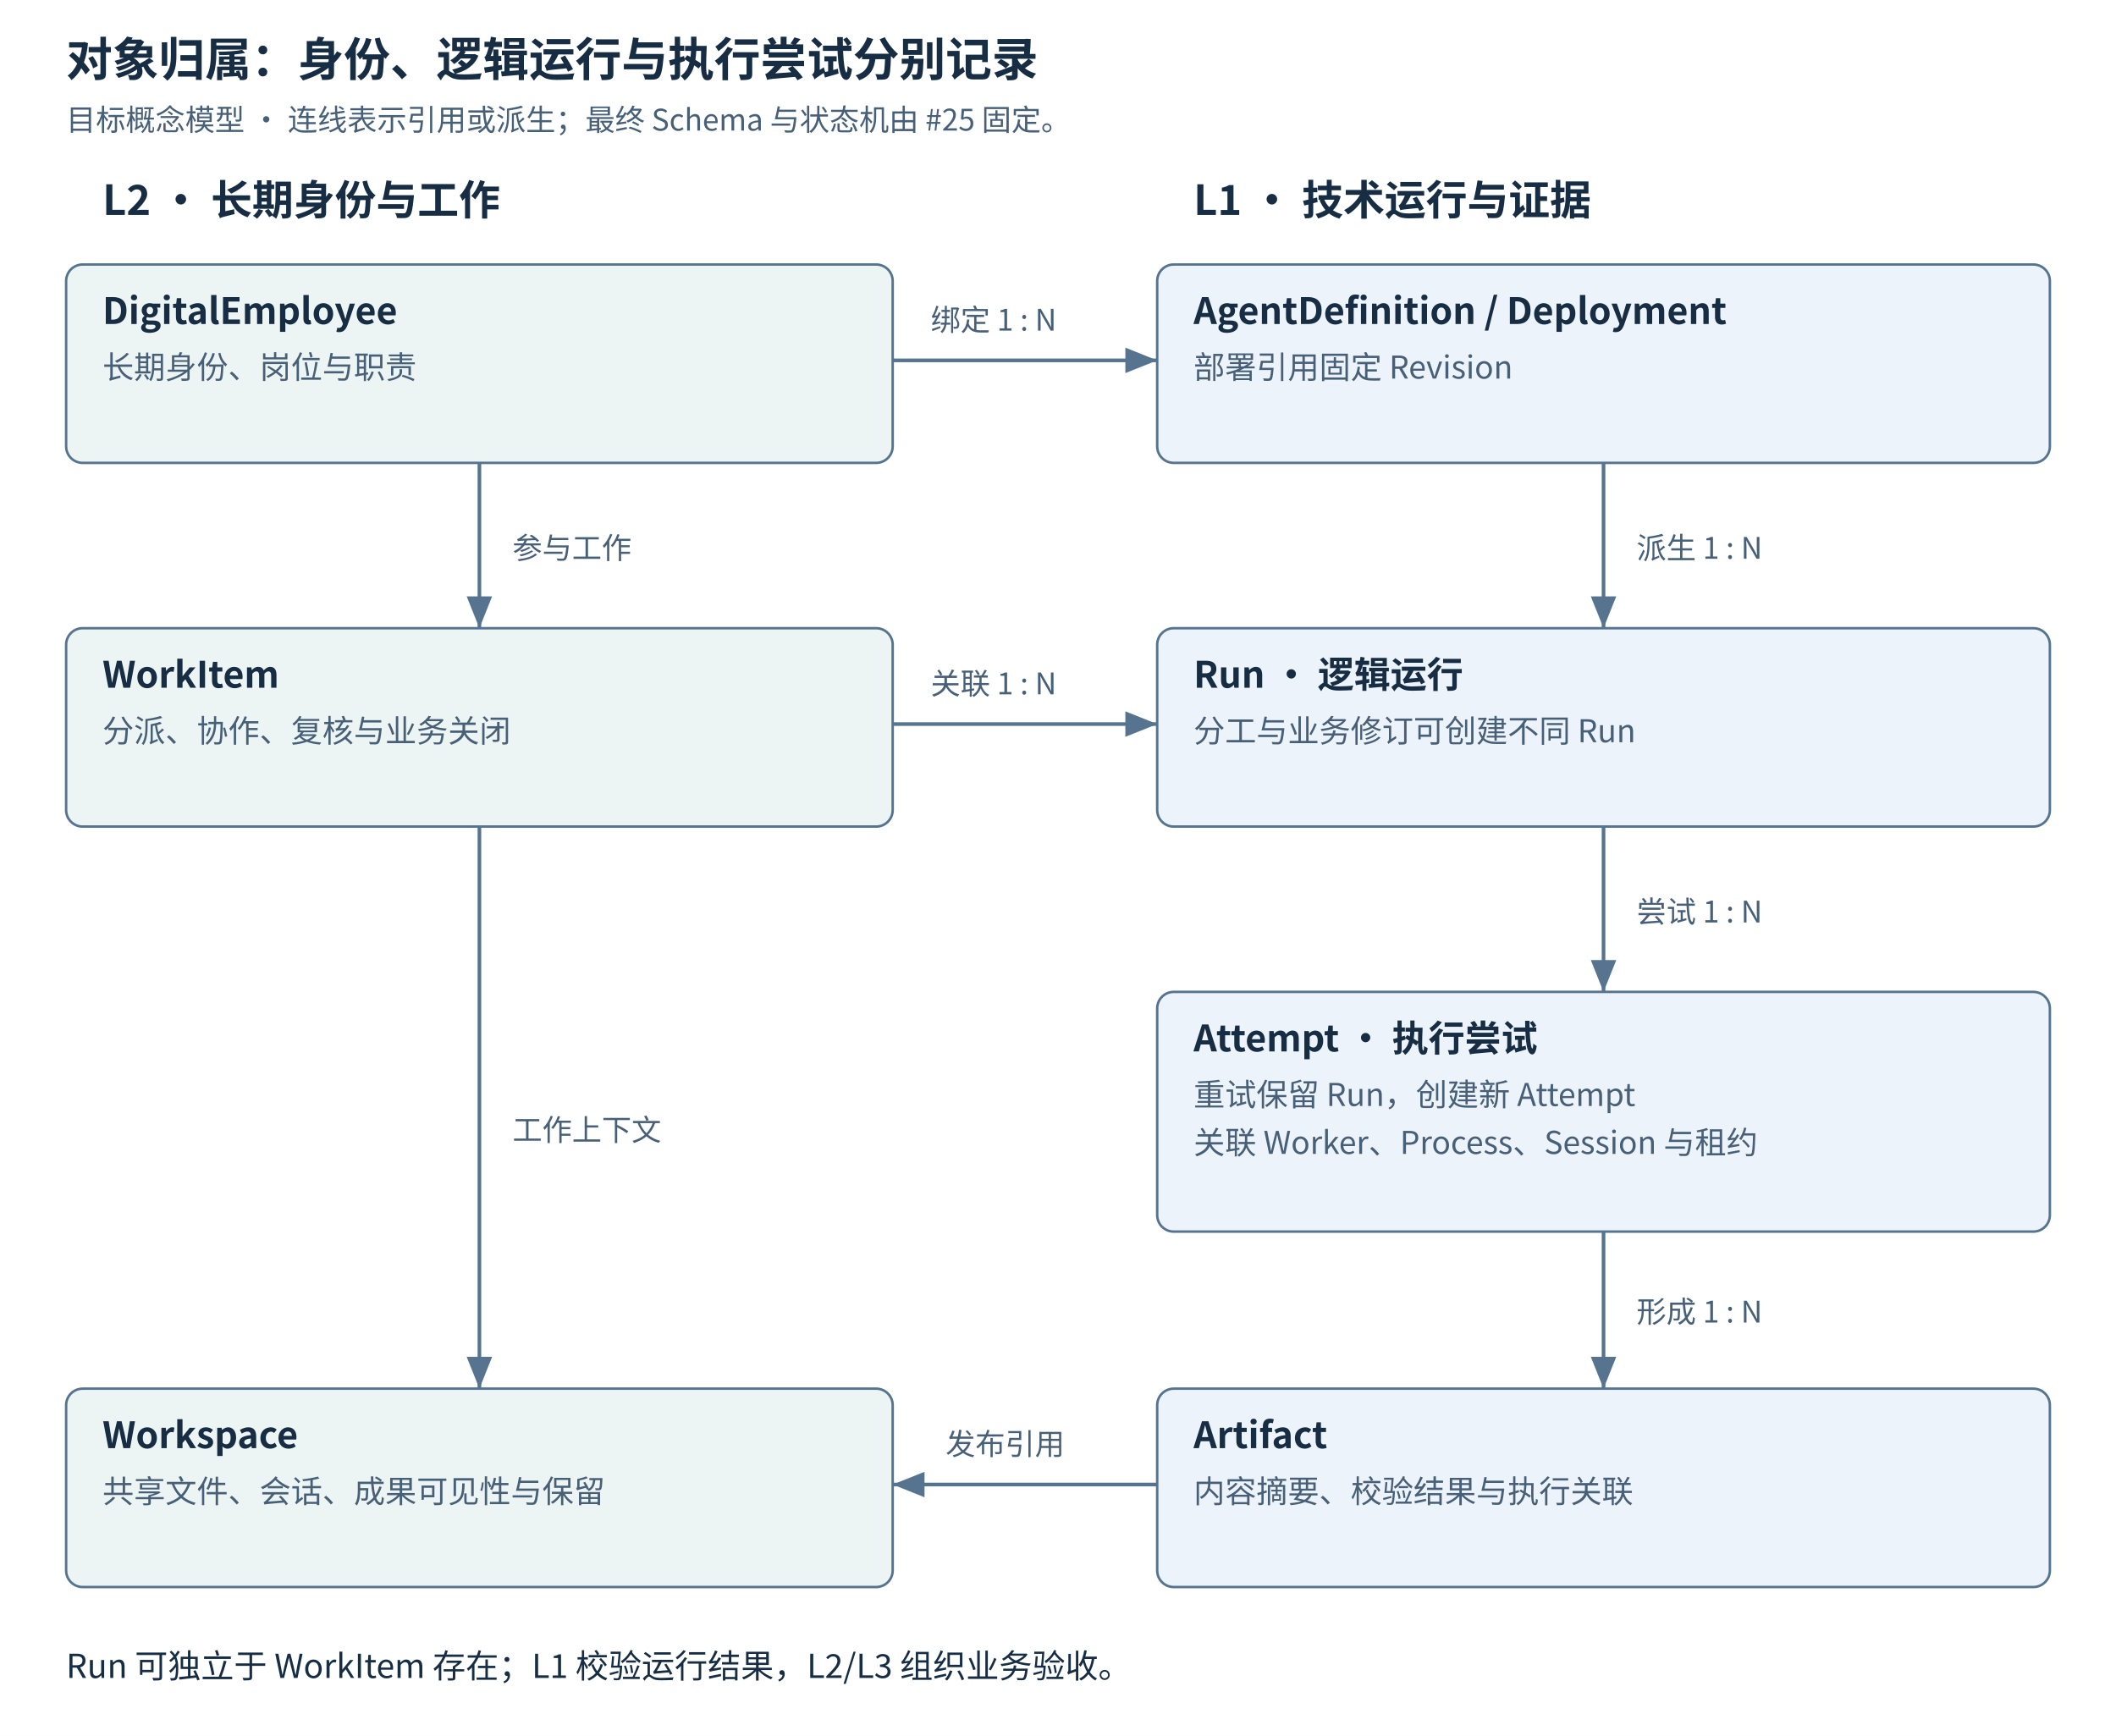
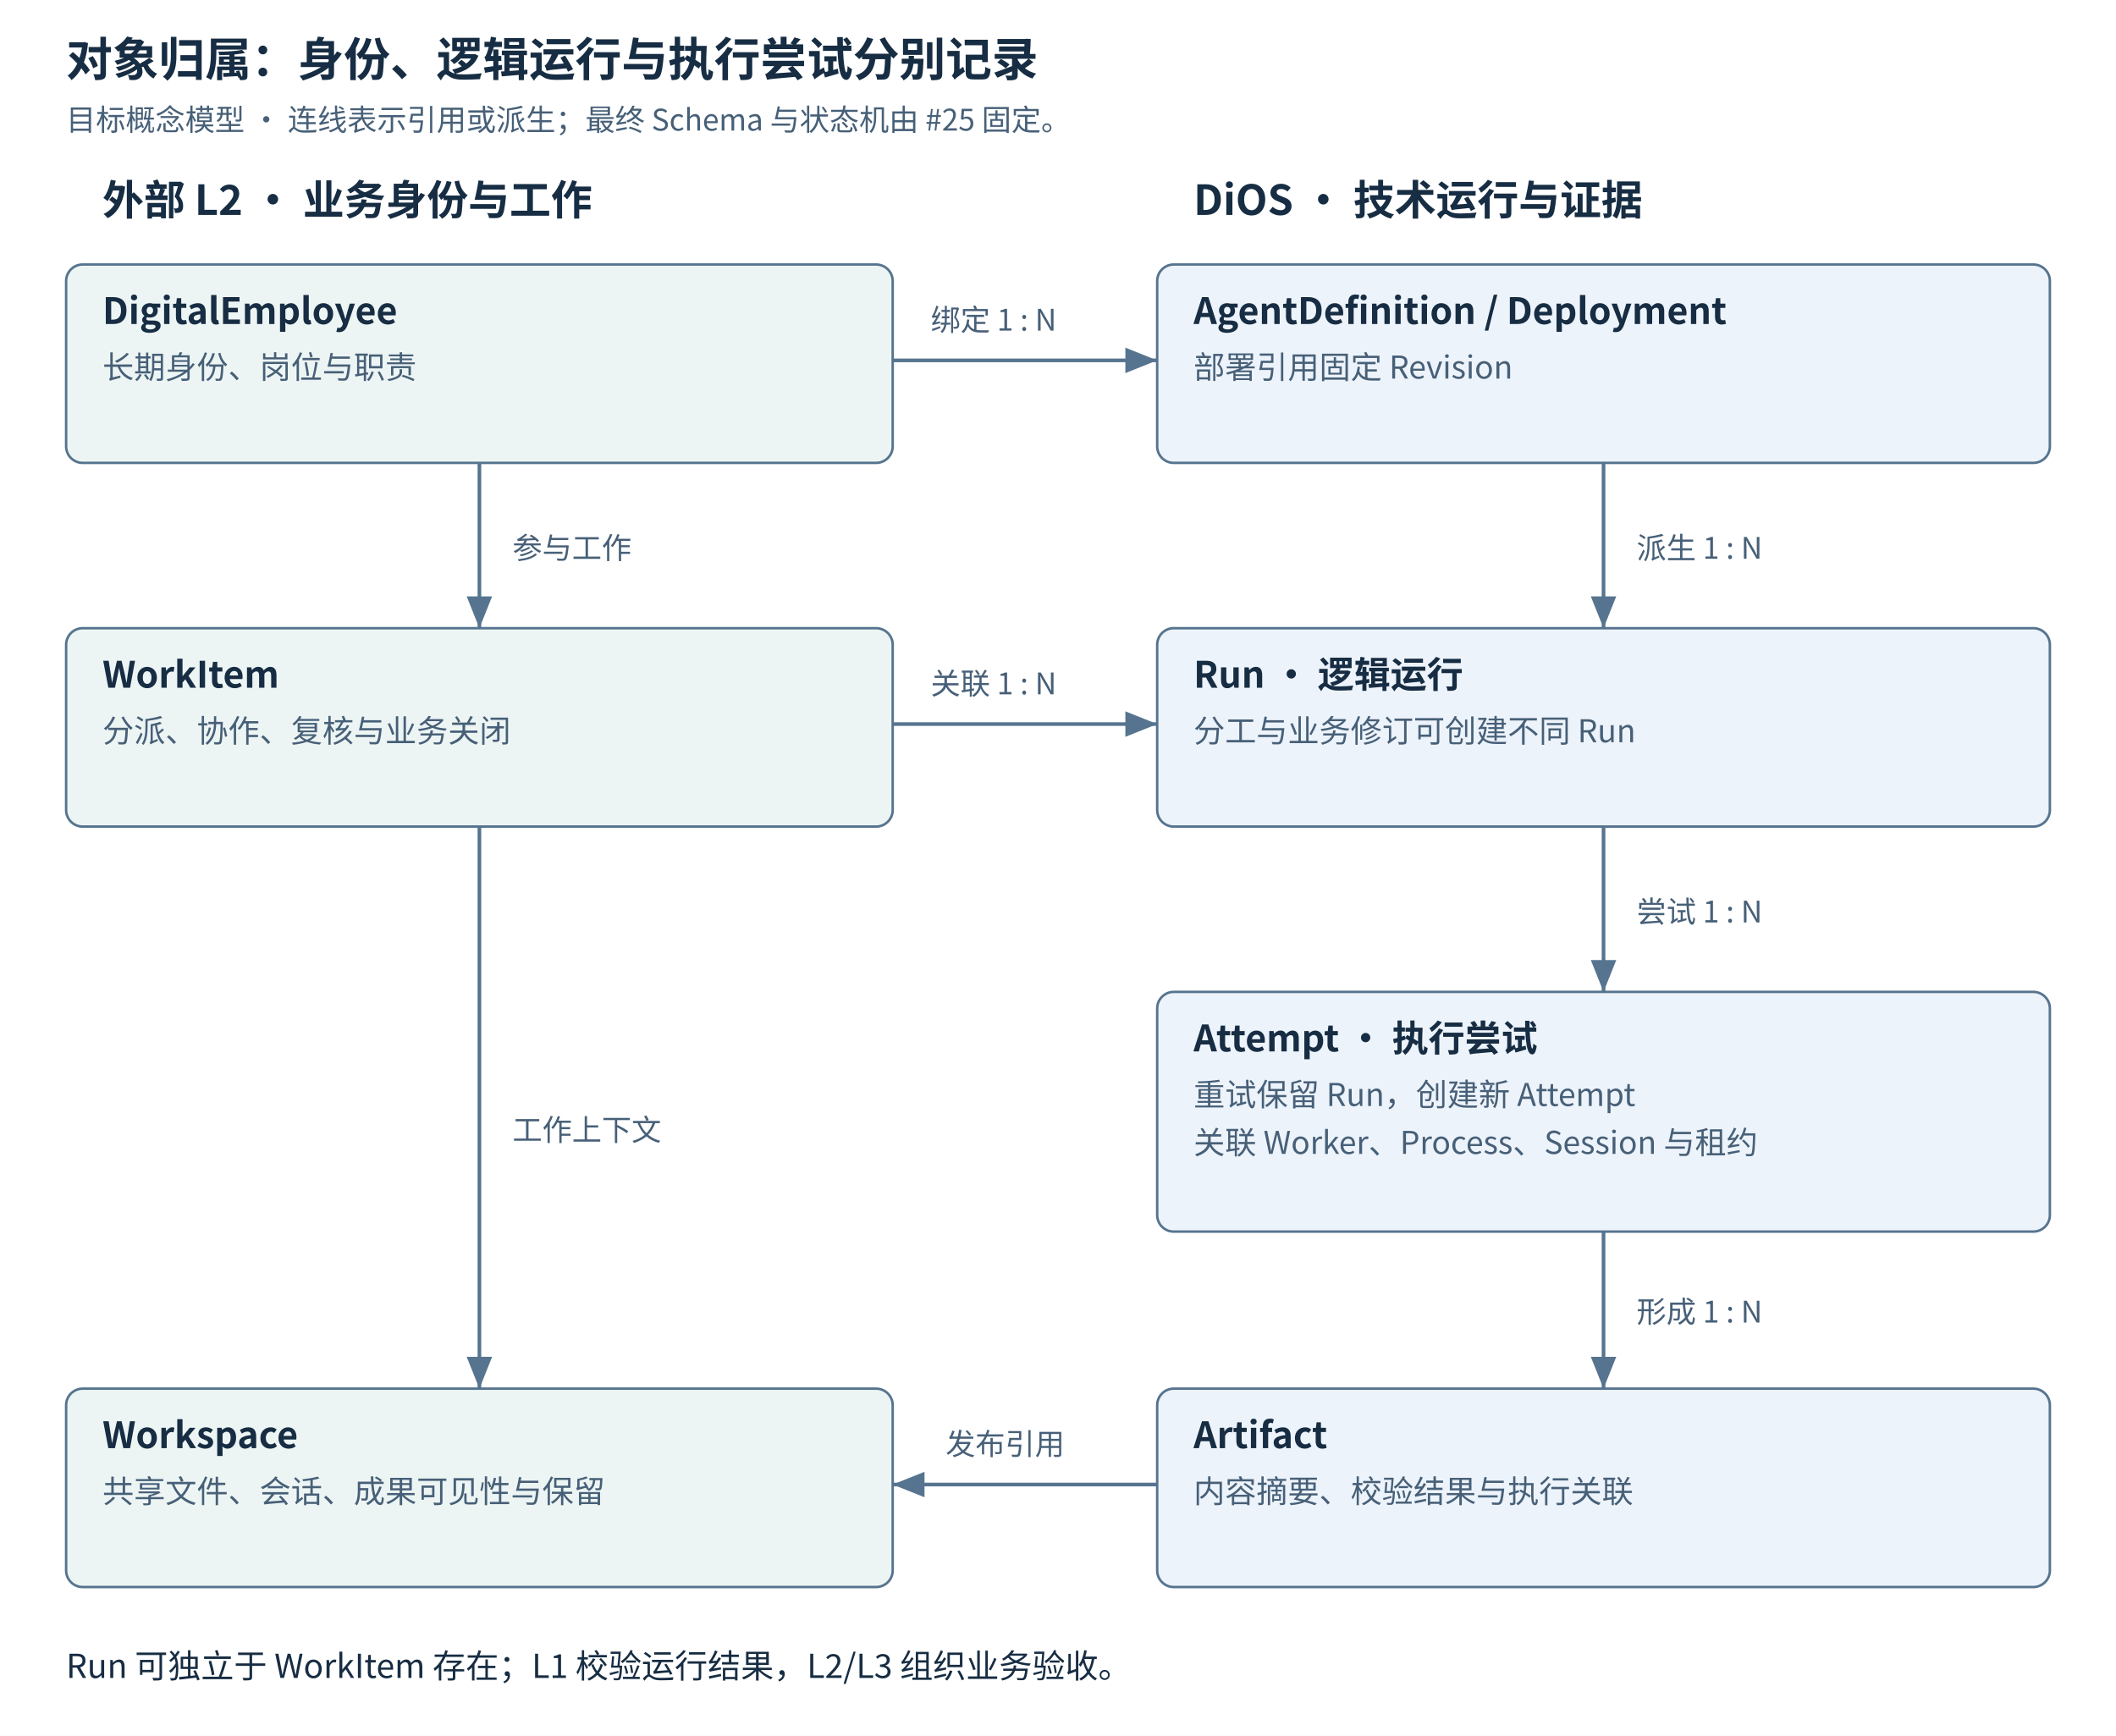
<svg xmlns="http://www.w3.org/2000/svg" viewBox="0 0 1280 1050" role="img" aria-labelledby="title desc">
  <defs>
    <marker id="arrow" viewBox="0 0 10 8" refX="10" refY="4" markerWidth="9" markerHeight="7" orient="auto-start-reverse">
      <path d="M0 0 L10 4 L0 8 Z" fill="#56748f" />
    </marker>
  </defs>
  <rect width="1280" height="1050" fill="white" />
  <g font-family="Microsoft YaHei, Noto Sans CJK SC, sans-serif">
    <text x="40" y="46" font-size="28" font-weight="700" fill="#172d43">对象归属：身份、逻辑运行与执行尝试分别记录</text>
    <text x="40" y="79" font-size="18" font-weight="400" fill="#476078">目标概念模型 · 连线表示引用或派生；最终 Schema 与状态机由 #25 固定。</text>
-     <text x="62" y="130" font-size="25" font-weight="650" fill="#172d43">L2 · 长期身份与工作</text>
-     <text x="722" y="130" font-size="25" font-weight="650" fill="#172d43">L1 · 技术运行与证据</text>
+     <text x="62" y="130" font-size="25" font-weight="650" fill="#172d43">外部 L2 · 业务身份与工作</text>
+     <text x="722" y="130" font-size="25" font-weight="650" fill="#172d43">DiOS · 技术运行与证据</text>
    <rect x="40" y="160" width="500" height="120" rx="10" fill="#edf5f4" stroke="#56748f" stroke-width="1.5" />
    <text x="62" y="196" font-size="22" font-weight="650" fill="#172d43">DigitalEmployee</text>
    <text x="62" y="229" font-size="19" font-weight="400" fill="#476078">长期身份、岗位与职责</text>
    <rect x="700" y="160" width="540" height="120" rx="10" fill="#edf3fa" stroke="#56748f" stroke-width="1.5" />
    <text x="722" y="196" font-size="22" font-weight="650" fill="#172d43">AgentDefinition / Deployment</text>
    <text x="722" y="229" font-size="19" font-weight="400" fill="#476078">部署引用固定 Revision</text>
    <rect x="40" y="380" width="500" height="120" rx="10" fill="#edf5f4" stroke="#56748f" stroke-width="1.5" />
    <text x="62" y="416" font-size="22" font-weight="650" fill="#172d43">WorkItem</text>
    <text x="62" y="449" font-size="19" font-weight="400" fill="#476078">分派、协作、复核与业务关闭</text>
    <rect x="700" y="380" width="540" height="120" rx="10" fill="#edf3fa" stroke="#56748f" stroke-width="1.5" />
    <text x="722" y="416" font-size="22" font-weight="650" fill="#172d43">Run · 逻辑运行</text>
    <text x="722" y="449" font-size="19" font-weight="400" fill="#476078">分工与业务修订可创建不同 Run</text>
    <rect x="700" y="600" width="540" height="145" rx="10" fill="#edf3fa" stroke="#56748f" stroke-width="1.5" />
    <text x="722" y="636" font-size="22" font-weight="650" fill="#172d43">Attempt · 执行尝试</text>
    <text x="722" y="669" font-size="19" font-weight="400" fill="#476078">重试保留 Run，创建新 Attempt</text>
    <text x="722" y="698" font-size="19" font-weight="400" fill="#476078">关联 Worker、Process、Session 与租约</text>
    <rect x="40" y="840" width="500" height="120" rx="10" fill="#edf5f4" stroke="#56748f" stroke-width="1.5" />
    <text x="62" y="876" font-size="22" font-weight="650" fill="#172d43">Workspace</text>
    <text x="62" y="909" font-size="19" font-weight="400" fill="#476078">共享文件、会话、成果可见性与保留</text>
    <rect x="700" y="840" width="540" height="120" rx="10" fill="#edf3fa" stroke="#56748f" stroke-width="1.5" />
    <text x="722" y="876" font-size="22" font-weight="650" fill="#172d43">Artifact</text>
    <text x="722" y="909" font-size="19" font-weight="400" fill="#476078">内容摘要、校验结果与执行关联</text>
    <path d="M540 218 H700" fill="none" stroke="#56748f" stroke-width="2.2" stroke-linejoin="round" marker-end="url(#arrow)" />
    <text x="563" y="200" font-size="18" font-weight="500" fill="#476078">绑定 1 : N</text>
    <path d="M540 438 H700" fill="none" stroke="#56748f" stroke-width="2.2" stroke-linejoin="round" marker-end="url(#arrow)" />
    <text x="563" y="420" font-size="18" font-weight="500" fill="#476078">关联 1 : N</text>
    <path d="M700 898 H540" fill="none" stroke="#56748f" stroke-width="2.2" stroke-linejoin="round" marker-end="url(#arrow)" />
    <text x="572" y="880" font-size="18" font-weight="500" fill="#476078">发布引用</text>
    <path d="M970 280 V380" fill="none" stroke="#56748f" stroke-width="2.2" stroke-linejoin="round" marker-end="url(#arrow)" />
    <text x="990" y="338" font-size="18" font-weight="500" fill="#476078">派生 1 : N</text>
    <path d="M970 500 V600" fill="none" stroke="#56748f" stroke-width="2.2" stroke-linejoin="round" marker-end="url(#arrow)" />
    <text x="990" y="558" font-size="18" font-weight="500" fill="#476078">尝试 1 : N</text>
    <path d="M970 745 V840" fill="none" stroke="#56748f" stroke-width="2.2" stroke-linejoin="round" marker-end="url(#arrow)" />
    <text x="990" y="800" font-size="18" font-weight="500" fill="#476078">形成 1 : N</text>
    <path d="M290 280 V380" fill="none" stroke="#56748f" stroke-width="2.2" stroke-linejoin="round" marker-end="url(#arrow)" />
    <text x="310" y="338" font-size="18" font-weight="500" fill="#476078">参与工作</text>
    <path d="M290 500 V840" fill="none" stroke="#56748f" stroke-width="2.2" stroke-linejoin="round" marker-end="url(#arrow)" />
    <text x="310" y="690" font-size="18" font-weight="500" fill="#476078">工作上下文</text>
    <text x="40" y="1015" font-size="20" font-weight="400" fill="#172d43">Run 可独立于 WorkItem 存在；L1 校验运行结果，L2/L3 组织业务验收。</text>
  </g>
</svg>
